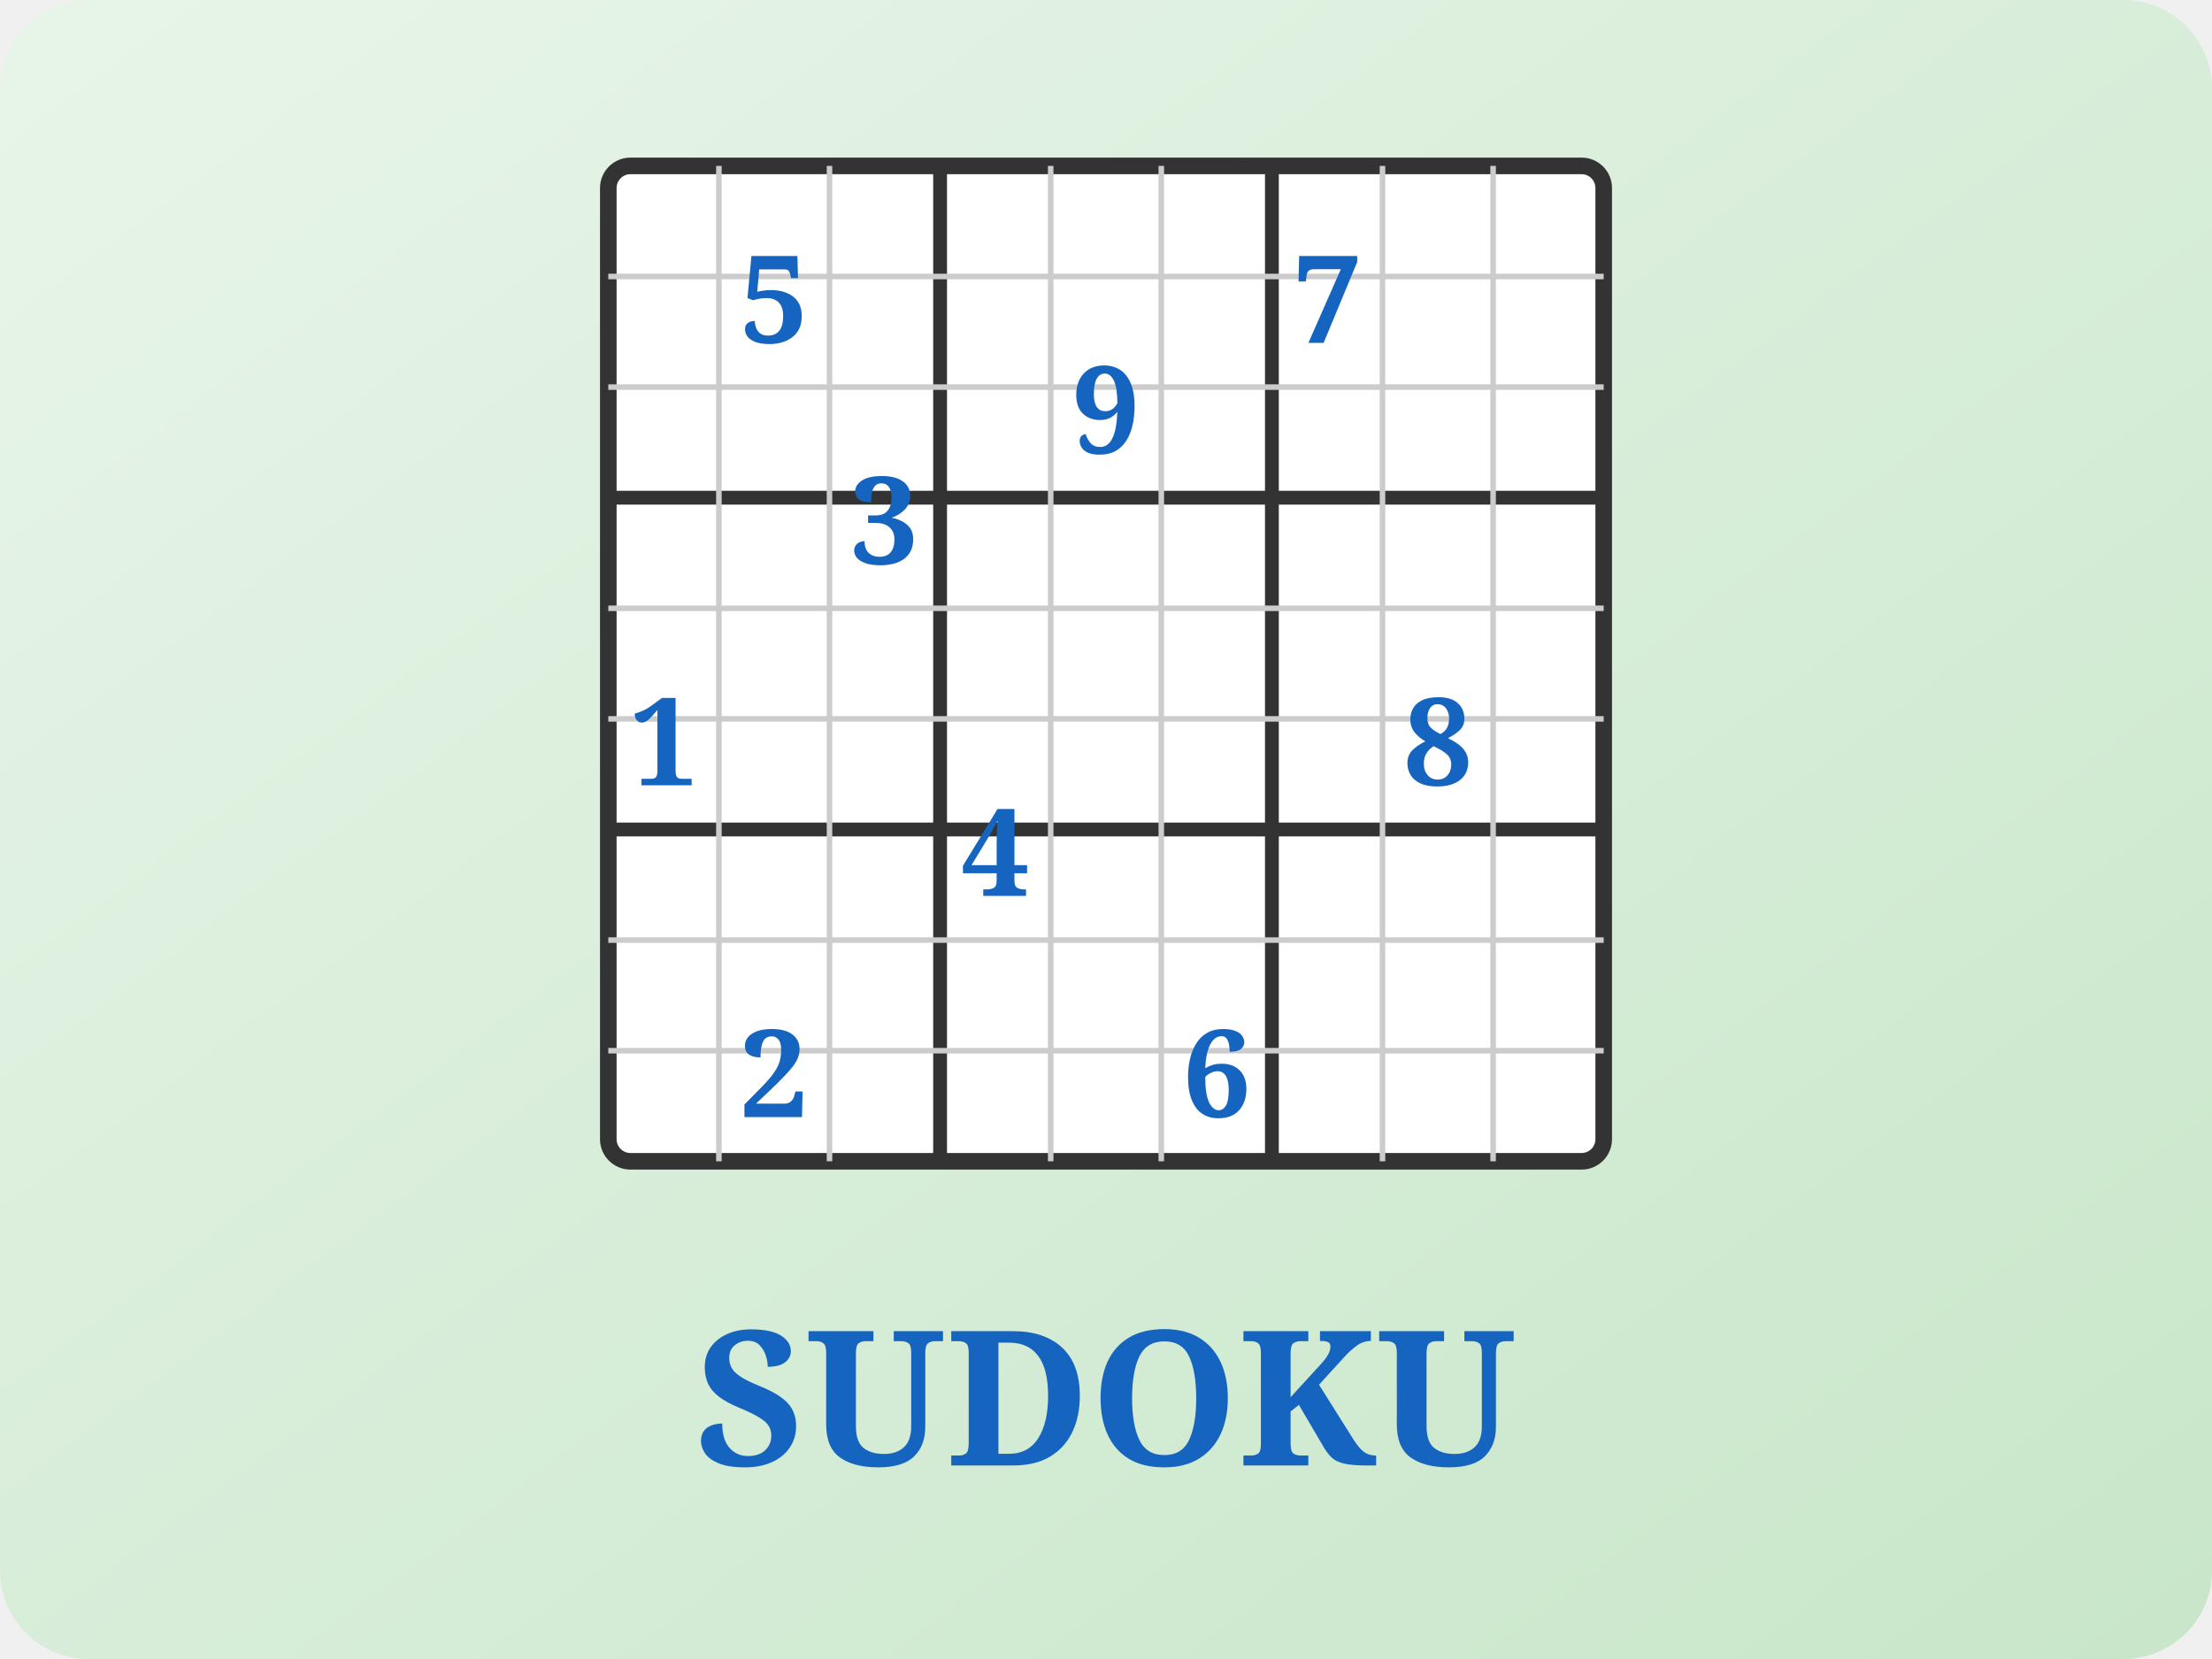
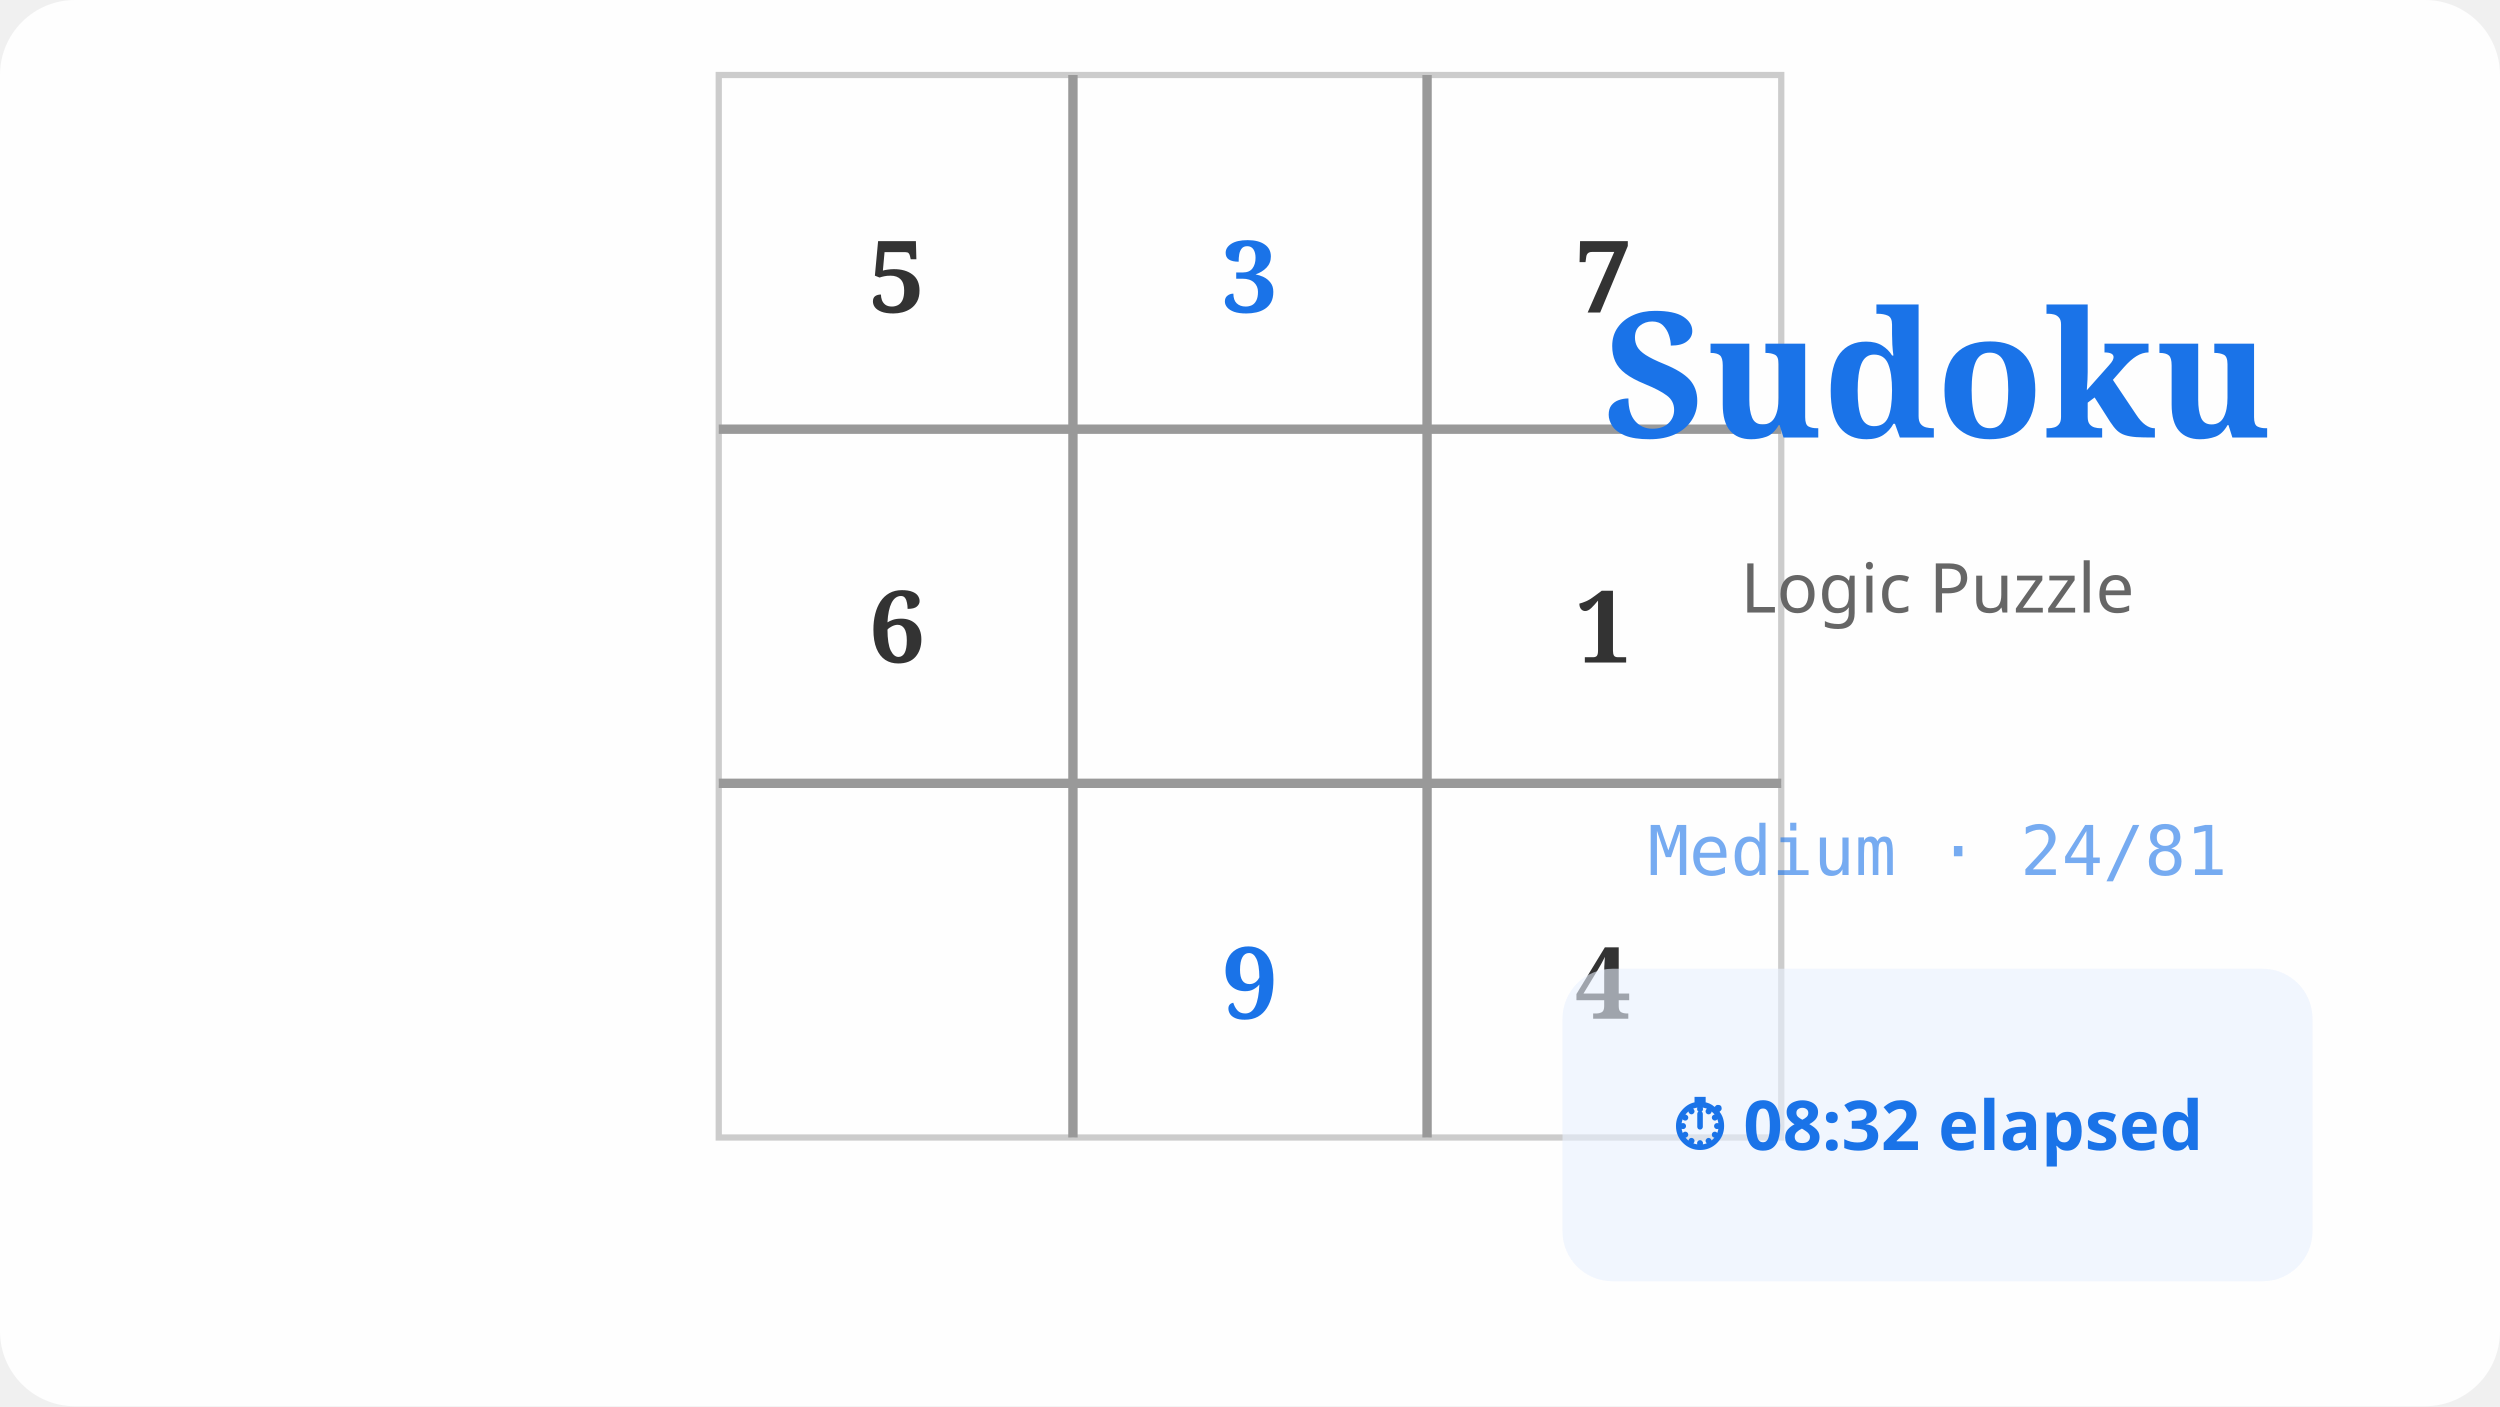
- <svg xmlns="http://www.w3.org/2000/svg" width="400" height="300" viewBox="0 0 400 300">
-   <defs>
-     <linearGradient id="bg" x1="0%" y1="0%" x2="100%" y2="100%">
-       <stop offset="0%" style="stop-color:#e8f5e9;stop-opacity:1" />
-       <stop offset="100%" style="stop-color:#c8e6c9;stop-opacity:1" />
-     </linearGradient>
-   </defs>
-   <rect width="400" height="300" fill="url(#bg)" rx="16" />
-   <g transform="translate(110,30)">
-     <rect x="0" y="0" width="180" height="180" fill="white" stroke="#333" stroke-width="3" rx="4" />
-     <line x1="60" y1="0" x2="60" y2="180" stroke="#333" stroke-width="2.5" />
-     <line x1="120" y1="0" x2="120" y2="180" stroke="#333" stroke-width="2.5" />
-     <line x1="0" y1="60" x2="180" y2="60" stroke="#333" stroke-width="2.5" />
-     <line x1="0" y1="120" x2="180" y2="120" stroke="#333" stroke-width="2.5" />
-     <line x1="20" y1="0" x2="20" y2="180" stroke="#ccc" stroke-width="1" />
-     <line x1="40" y1="0" x2="40" y2="180" stroke="#ccc" stroke-width="1" />
-     <line x1="80" y1="0" x2="80" y2="180" stroke="#ccc" stroke-width="1" />
-     <line x1="100" y1="0" x2="100" y2="180" stroke="#ccc" stroke-width="1" />
-     <line x1="140" y1="0" x2="140" y2="180" stroke="#ccc" stroke-width="1" />
-     <line x1="160" y1="0" x2="160" y2="180" stroke="#ccc" stroke-width="1" />
-     <line x1="0" y1="20" x2="180" y2="20" stroke="#ccc" stroke-width="1" />
-     <line x1="0" y1="40" x2="180" y2="40" stroke="#ccc" stroke-width="1" />
-     <line x1="0" y1="80" x2="180" y2="80" stroke="#ccc" stroke-width="1" />
-     <line x1="0" y1="100" x2="180" y2="100" stroke="#ccc" stroke-width="1" />
-     <line x1="0" y1="140" x2="180" y2="140" stroke="#ccc" stroke-width="1" />
-     <line x1="0" y1="160" x2="180" y2="160" stroke="#ccc" stroke-width="1" />
-     <text x="30" y="32" font-family="Georgia,serif" font-size="22" font-weight="bold" text-anchor="middle" fill="#1565c0">5</text>
-     <text x="50" y="72" font-family="Georgia,serif" font-size="22" font-weight="bold" text-anchor="middle" fill="#1565c0">3</text>
-     <text x="90" y="52" font-family="Georgia,serif" font-size="22" font-weight="bold" text-anchor="middle" fill="#1565c0">9</text>
-     <text x="130" y="32" font-family="Georgia,serif" font-size="22" font-weight="bold" text-anchor="middle" fill="#1565c0">7</text>
-     <text x="10" y="112" font-family="Georgia,serif" font-size="22" font-weight="bold" text-anchor="middle" fill="#1565c0">1</text>
-     <text x="70" y="132" font-family="Georgia,serif" font-size="22" font-weight="bold" text-anchor="middle" fill="#1565c0">4</text>
-     <text x="150" y="112" font-family="Georgia,serif" font-size="22" font-weight="bold" text-anchor="middle" fill="#1565c0">8</text>
-     <text x="30" y="172" font-family="Georgia,serif" font-size="22" font-weight="bold" text-anchor="middle" fill="#1565c0">2</text>
-     <text x="110" y="172" font-family="Georgia,serif" font-size="22" font-weight="bold" text-anchor="middle" fill="#1565c0">6</text>
+ <svg xmlns="http://www.w3.org/2000/svg" viewBox="0 0 400 225">
+   <rect width="400" height="225" fill="#fefefe" rx="12" />
+   <g transform="translate(115,12)">
+     <rect width="170" height="170" fill="none" stroke="#ccc" stroke-width="1" />
+     <line x1="56.67" y1="0" x2="56.67" y2="170" stroke="#ddd" stroke-width="0.5" />
+     <line x1="113.33" y1="0" x2="113.33" y2="170" stroke="#ddd" stroke-width="0.5" />
+     <line x1="0" y1="56.67" x2="170" y2="56.67" stroke="#ddd" stroke-width="0.5" />
+     <line x1="0" y1="113.33" x2="170" y2="113.33" stroke="#ddd" stroke-width="0.5" />
+     <line x1="56.67" y1="0" x2="56.67" y2="170" stroke="#999" stroke-width="1.5" />
+     <line x1="113.33" y1="0" x2="113.33" y2="170" stroke="#999" stroke-width="1.5" />
+     <line x1="0" y1="56.67" x2="170" y2="56.67" stroke="#999" stroke-width="1.5" />
+     <line x1="0" y1="113.33" x2="170" y2="113.33" stroke="#999" stroke-width="1.5" />
+     <text x="28.5" y="38" text-anchor="middle" font-family="Georgia" font-size="16" font-weight="bold" fill="#333">5</text>
+     <text x="85" y="38" text-anchor="middle" font-family="Georgia" font-size="16" font-weight="bold" fill="#1a73e8">3</text>
+     <text x="141.5" y="38" text-anchor="middle" font-family="Georgia" font-size="16" font-weight="bold" fill="#333">7</text>
+     <text x="28.5" y="94" text-anchor="middle" font-family="Georgia" font-size="16" font-weight="bold" fill="#333">6</text>
+     <text x="141.5" y="94" text-anchor="middle" font-family="Georgia" font-size="16" font-weight="bold" fill="#333">1</text>
+     <text x="85" y="151" text-anchor="middle" font-family="Georgia" font-size="16" font-weight="bold" fill="#1a73e8">9</text>
+     <text x="141.5" y="151" text-anchor="middle" font-family="Georgia" font-size="16" font-weight="bold" fill="#333">4</text>
  </g>
-   <text x="200" y="265" font-family="Georgia,serif" font-size="34" font-weight="bold" text-anchor="middle" fill="#1565c0">SUDOKU</text>
+   <text x="310" y="70" text-anchor="middle" font-family="Georgia,serif" font-size="28" font-weight="bold" fill="#1a73e8">Sudoku</text>
+   <text x="310" y="98" text-anchor="middle" font-family="sans-serif" font-size="11" fill="#666">Logic Puzzle</text>
+   <text x="310" y="140" text-anchor="middle" font-family="monospace" font-size="11" fill="#1a73e8" opacity="0.6">Medium · 24/81</text>
+   <rect x="250" y="155" width="120" height="50" rx="8" fill="#e8f0fe" opacity="0.6" />
+   <text x="310" y="184" text-anchor="middle" font-family="sans-serif" font-size="11" fill="#1a73e8" font-weight="bold">⏱ 08:32 elapsed</text>
</svg>
